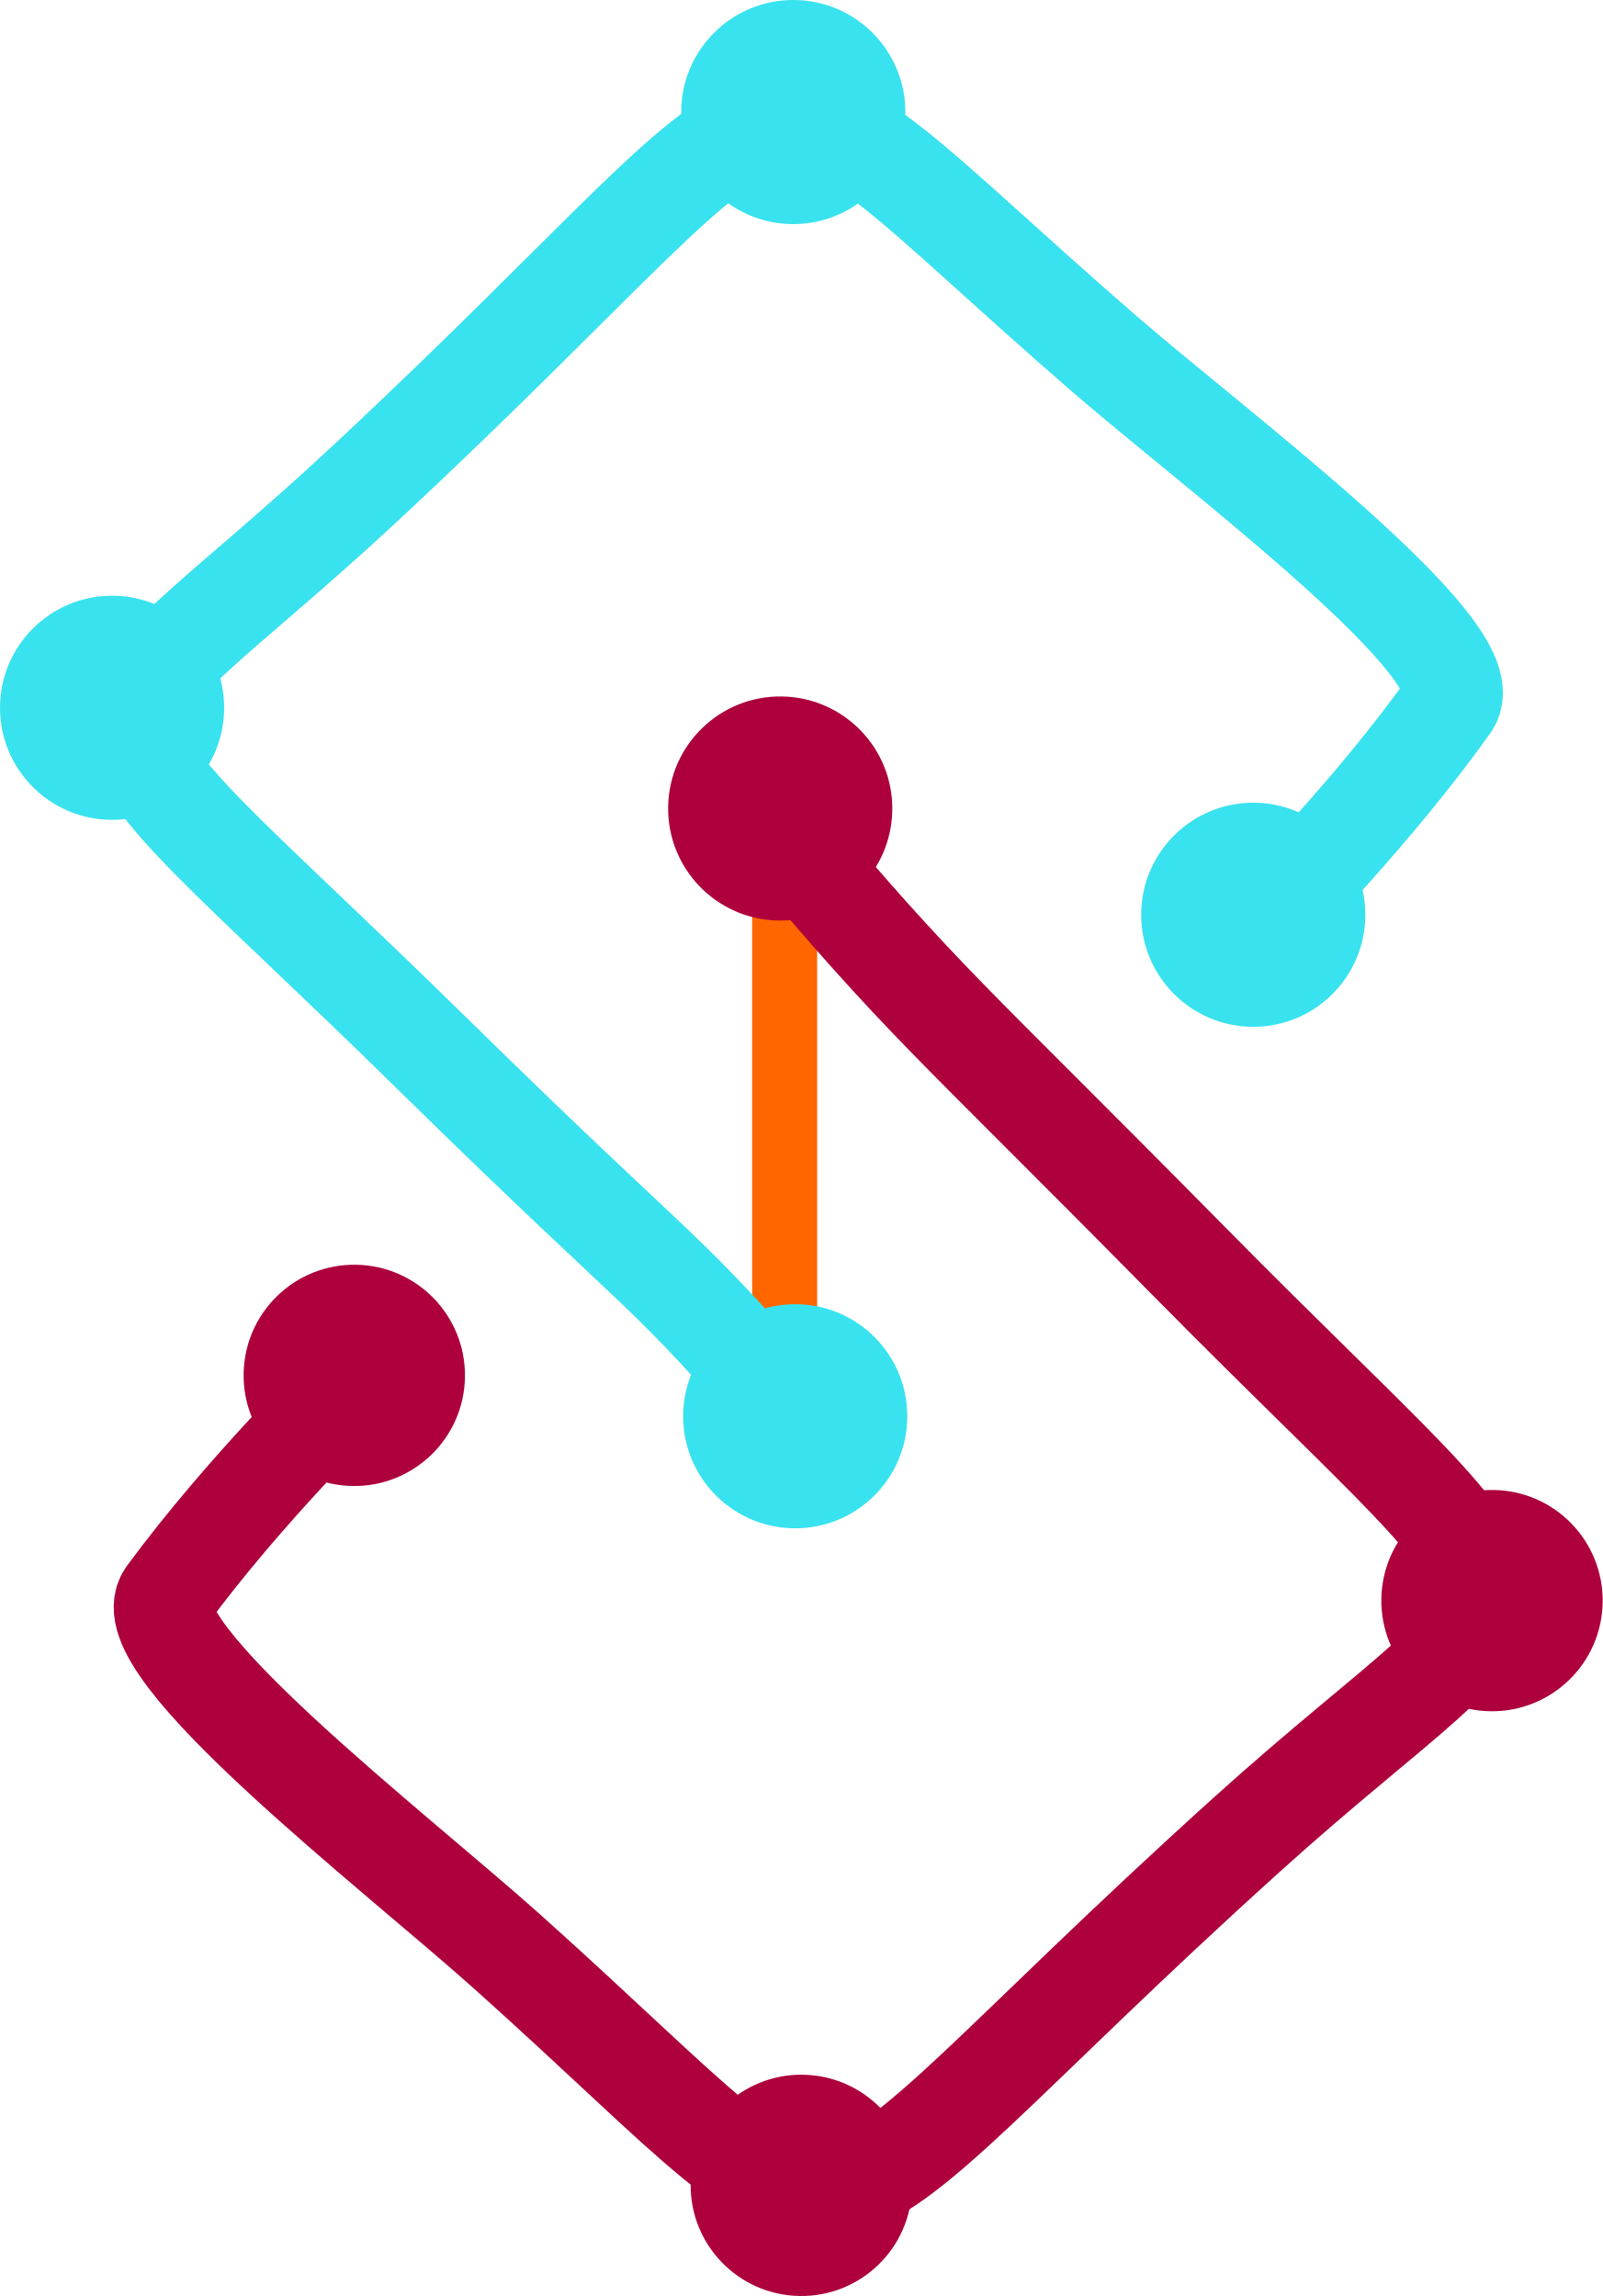
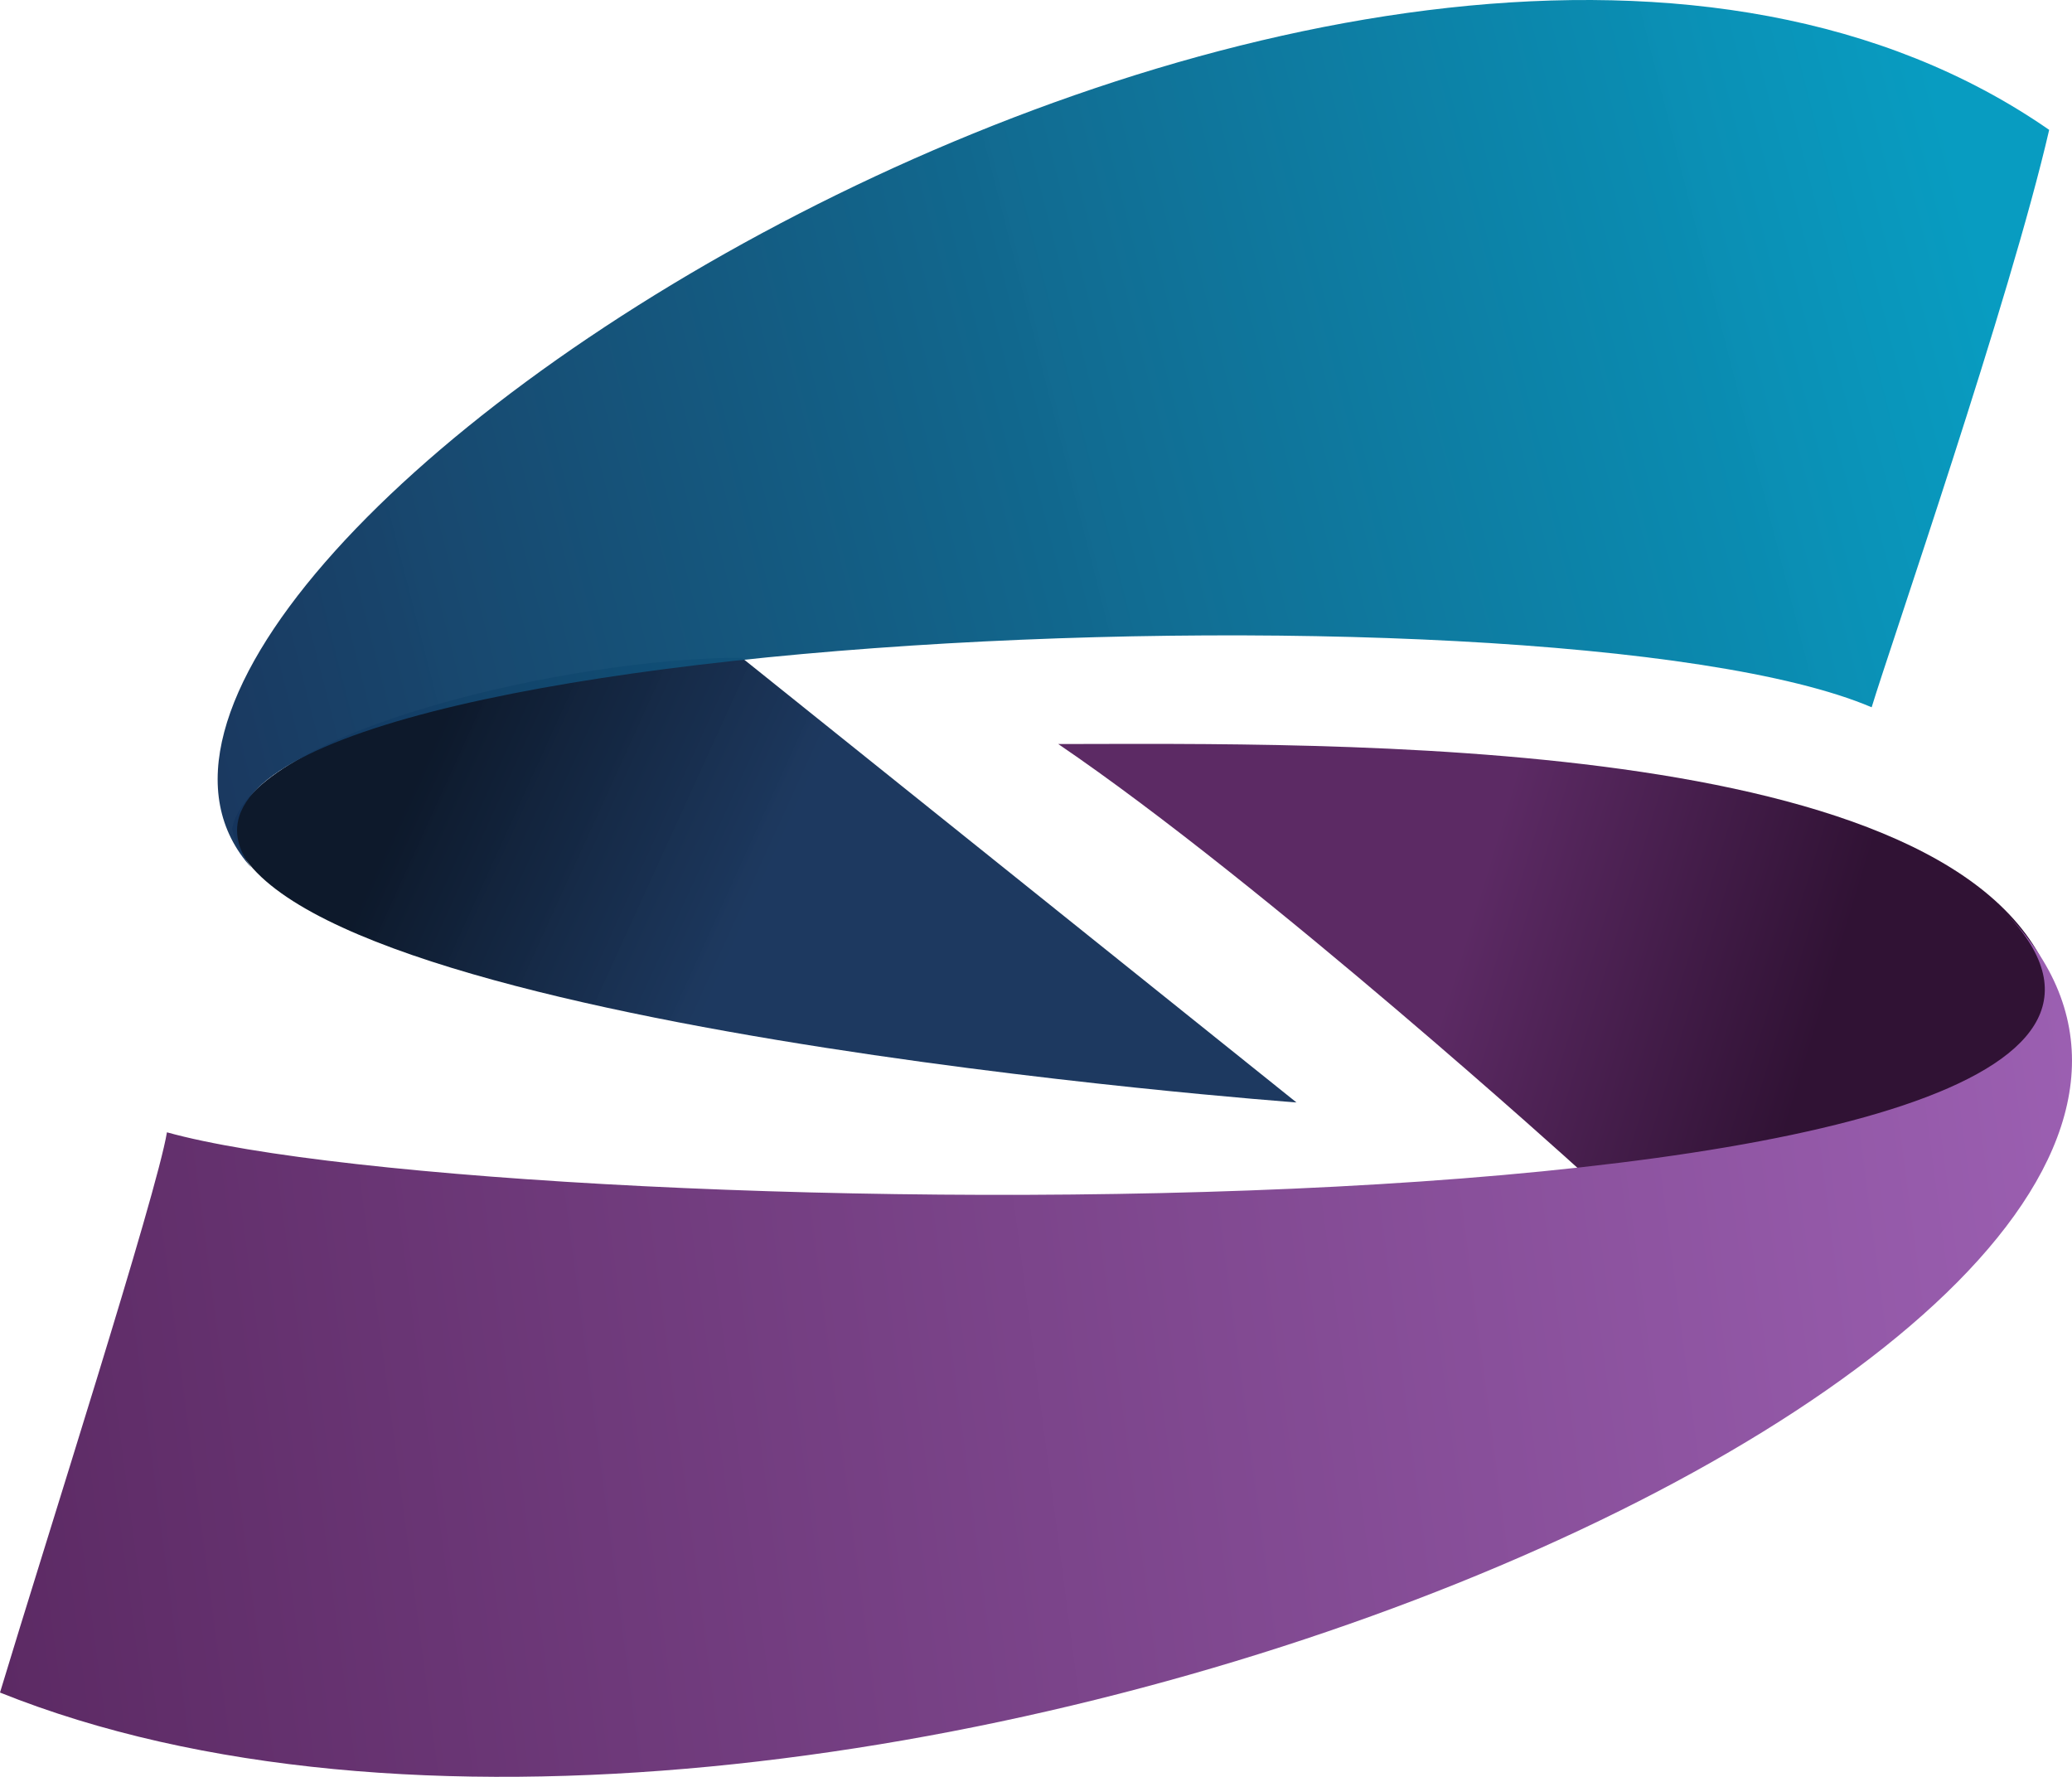
- <svg xmlns="http://www.w3.org/2000/svg" version="1.1" id="svg1" width="428.989" height="614.722" viewBox="0 0 428.989 614.722">
+ <svg xmlns="http://www.w3.org/2000/svg" xmlns:xlink="http://www.w3.org/1999/xlink" version="1.1" id="svg1" width="209.117" height="179.323" viewBox="0 0 209.117 179.323" xml:space="preserve">
  <defs id="defs1">
-     </defs>
-   <g id="g1" transform="translate(-561.3549,-24.22963)">
-     <path style="fill:#ffcc00;fill-opacity:1;stroke:#ff6600;stroke-width:17.4;stroke-dasharray:none;stroke-opacity:1" d="m 450.131,538.01 v -163.285 0 0" id="path6" transform="translate(321.2514,-135.9898)" />
-     <g id="g5">
-       <g id="g4" transform="translate(321.2514,-135.9898)">
-         <g id="g6">
-           <circle style="fill:#39e2ef;fill-opacity:1;stroke:#39e2ef;stroke-width:0.752;stroke-opacity:1" id="path1" cx="575.564" cy="405.134" r="29.624" />
-           <ellipse style="fill:#39e2ef;fill-opacity:1;stroke:#39e2ef;stroke-width:0.752;stroke-opacity:1" id="path1-6" cx="270.104" cy="349.721" rx="29.624" ry="29.624" />
-           <circle style="fill:#39e2ef;fill-opacity:1;stroke:#39e2ef;stroke-width:0.752;stroke-opacity:1" id="path1-1" cx="452.443" cy="190.219" r="29.624" />
-           <circle style="fill:#39e2ef;fill-opacity:1;stroke-width:0.761" id="path1-2" cx="452.957" cy="539.404" r="30" />
-           <path style="fill:none;stroke:#39e2ef;stroke-width:26.6;stroke-dasharray:none;stroke-opacity:1" d="m 581.125,404.306 c 0,0 26.707,-26.901 47.033,-55.47 9.936,-13.965 -62.094,-67.561 -92.471,-93.894 -104.131,-90.267 -67.607,-86.691 -197.583,34.469 -82.127,76.556 -88.542,48.593 17.483,152.698 67.059,65.844 58.867,53.164 99.125,99.602" id="path4" />
-         </g>
-         <g id="g6-0" transform="rotate(-179.081,455.7447,467.7597)">
-           <circle style="fill:#ad003c;fill-opacity:1;stroke:none;stroke-width:0.752;stroke-opacity:1" id="path1-8" cx="575.564" cy="405.134" r="29.624" />
-           <ellipse style="fill:#ad003c;fill-opacity:1;stroke:none;stroke-width:0.752;stroke-opacity:1" id="path1-6-4" cx="270.104" cy="349.721" rx="29.624" ry="29.624" />
-           <circle style="fill:#ad003c;fill-opacity:1;stroke:none;stroke-width:0.752;stroke-opacity:1" id="path1-1-0" cx="452.443" cy="190.219" r="29.624" />
-           <circle style="fill:#ad003c;fill-opacity:1;stroke-width:0.761" id="path1-2-4" cx="464.003" cy="558.712" r="30" />
-           <path style="fill:none;stroke:#ad003c;stroke-width:26.6;stroke-dasharray:none;stroke-opacity:1" d="m 577.692,400.964 c 0,0 26.707,-26.901 47.033,-55.47 9.936,-13.965 -62.094,-67.561 -92.471,-93.894 -104.131,-90.267 -67.607,-86.691 -197.583,34.469 -82.127,76.556 -88.542,48.593 17.483,152.698 67.059,65.844 72.057,68.022 112.314,114.461" id="path4-6" />
-         </g>
-       </g>
+     <linearGradient id="linearGradient26">
+       <stop style="stop-color:#9b5fb1;stop-opacity:1;" offset="0" id="stop26" />
+       <stop style="stop-color:#5c2a64;stop-opacity:1;" offset="1" id="stop27" />
+     </linearGradient>
+     <linearGradient id="linearGradient24">
+       <stop style="stop-color:#301234;stop-opacity:1;" offset="0" id="stop23" />
+       <stop style="stop-color:#5c2a64;stop-opacity:1;" offset="1" id="stop24" />
+     </linearGradient>
+     <linearGradient id="linearGradient18">
+       <stop style="stop-color:#0a1628;stop-opacity:0.988;" offset="0" id="stop19" />
+       <stop style="stop-color:#16335b;stop-opacity:0.969;" offset="1" id="stop20" />
+     </linearGradient>
+     <linearGradient id="linearGradient11">
+       <stop style="stop-color:#16335b;stop-opacity:0.98;" offset="0" id="stop11" />
+       <stop style="stop-color:#0099bf;stop-opacity:0.969;" offset="1" id="stop12" />
+     </linearGradient>
+     <linearGradient xlink:href="#linearGradient11" id="linearGradient12" x1="431.308" y1="322.136" x2="614.65" y2="275.341" gradientUnits="userSpaceOnUse" gradientTransform="translate(187.557,0.3109809)" />
+     <linearGradient xlink:href="#linearGradient18" id="linearGradient20" x1="452.304" y1="332.628" x2="485.88" y2="347.944" gradientUnits="userSpaceOnUse" gradientTransform="translate(190.4758,0.01818043)" />
+     <linearGradient xlink:href="#linearGradient24" id="linearGradient22" gradientUnits="userSpaceOnUse" gradientTransform="translate(190.4758,0.01818043)" x1="452.304" y1="332.628" x2="485.88" y2="347.944" />
+     <linearGradient xlink:href="#linearGradient26" id="linearGradient27" x1="621.803" y1="299.57" x2="837.616" y2="299.57" gradientUnits="userSpaceOnUse" />
+   </defs>
+   <g id="g1" transform="translate(-602.4202,-251.4472)">
+     <g id="g22">
+       <path style="fill:url(#linearGradient20);fill-opacity:1;fill-rule:evenodd;stroke-width:34.3" d="m 625.842,335.061 c 3.265,20.024 107.424,27.647 107.424,27.647 l -55.972,-44.876 c -17.014,-0.06 -49.497,7.349 -51.453,17.229 z" id="path9" />
+       <path style="fill:url(#linearGradient12);stroke-width:34.3" d="m 627.798,339.024 c -17.628,-23.51 130.629,-30.183 163.52,-16.197 1.846,-6.087 13.984,-41.175 17.915,-58.274 -67.526,-46.823 -208.513,44.588 -181.435,74.471 z" id="path8" />
    </g>
-     <g id="g5-4" transform="rotate(176.4812,762.6532,336.3463)" />
+     <g id="g22-1" transform="rotate(172.4991,715.3913,343.9717)">
+       <path style="fill:url(#linearGradient22);fill-opacity:1;fill-rule:evenodd;stroke-width:34.3" d="m 622.951,325.064 c 5.441,26.321 69.68,33.516 96.276,36.998 -18.921,-16.873 -46.406,-49.291 -46.406,-49.291 -19.089,-4.841 -47.564,-0.245 -49.87,12.293 z" id="path9-7" />
+       <path style="fill:url(#linearGradient27);stroke-width:34.3" d="m 626.547,332.549 c -27.694,-38.359 154.093,-11.58 186.984,2.406 1.846,-6.087 17.484,-39.237 24.085,-53.857 -76.163,-42.852 -246.308,3.665 -211.069,51.452 z" id="path8-5" />
+     </g>
  </g>
</svg>
